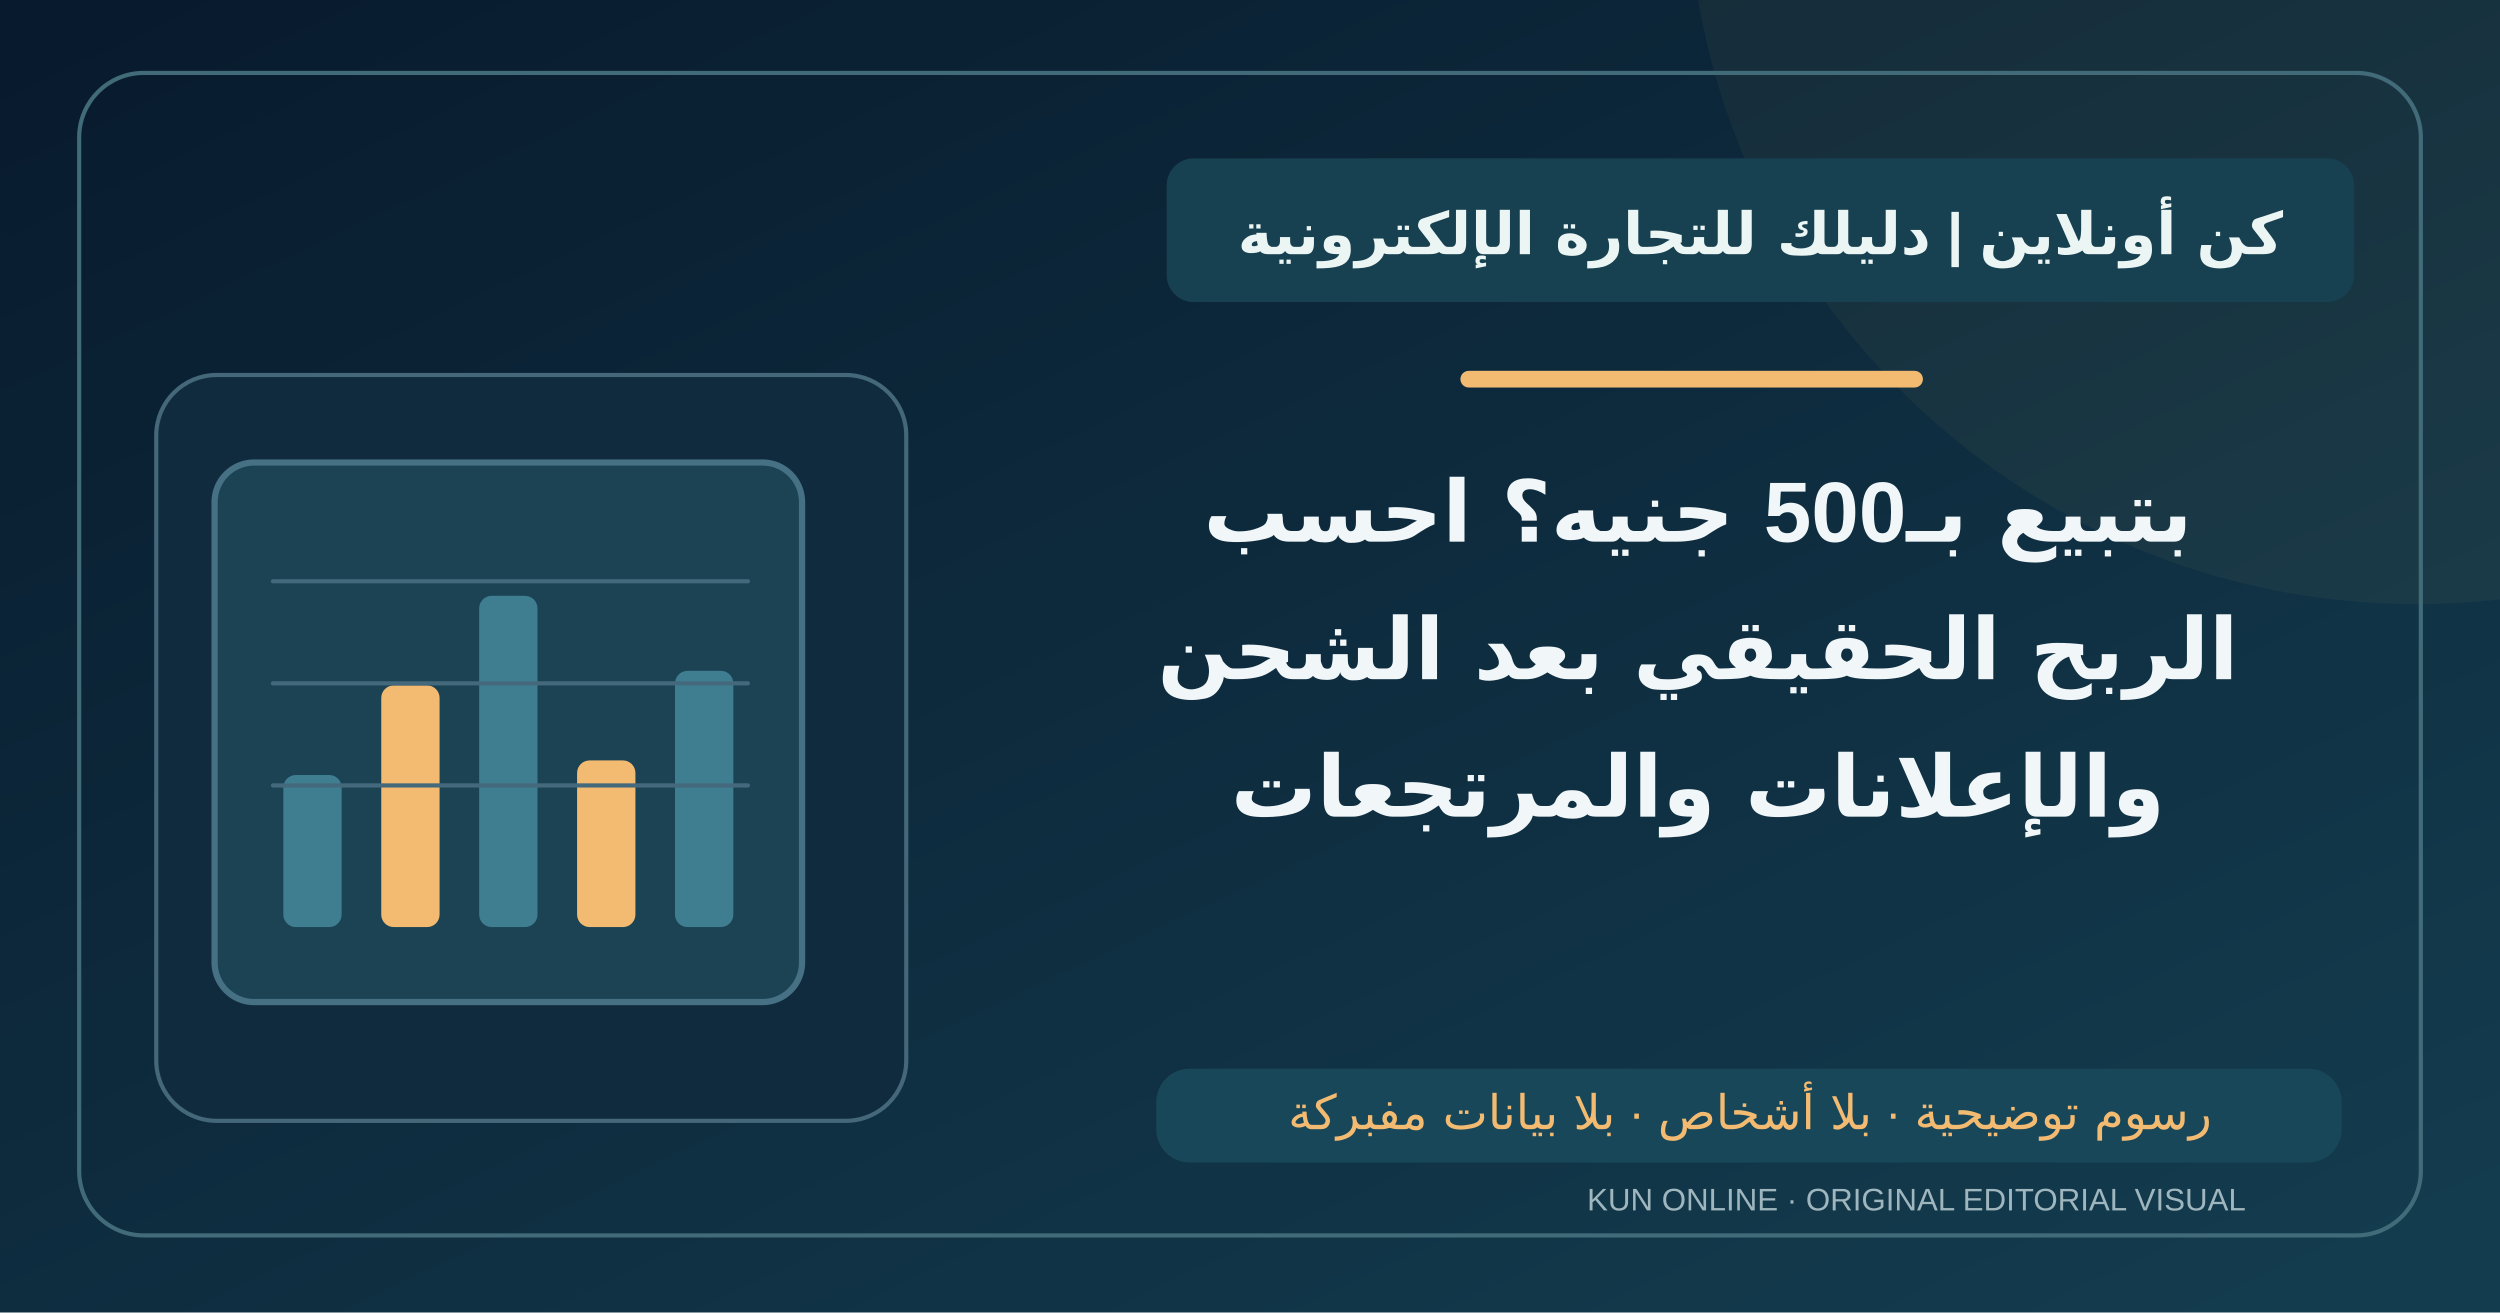
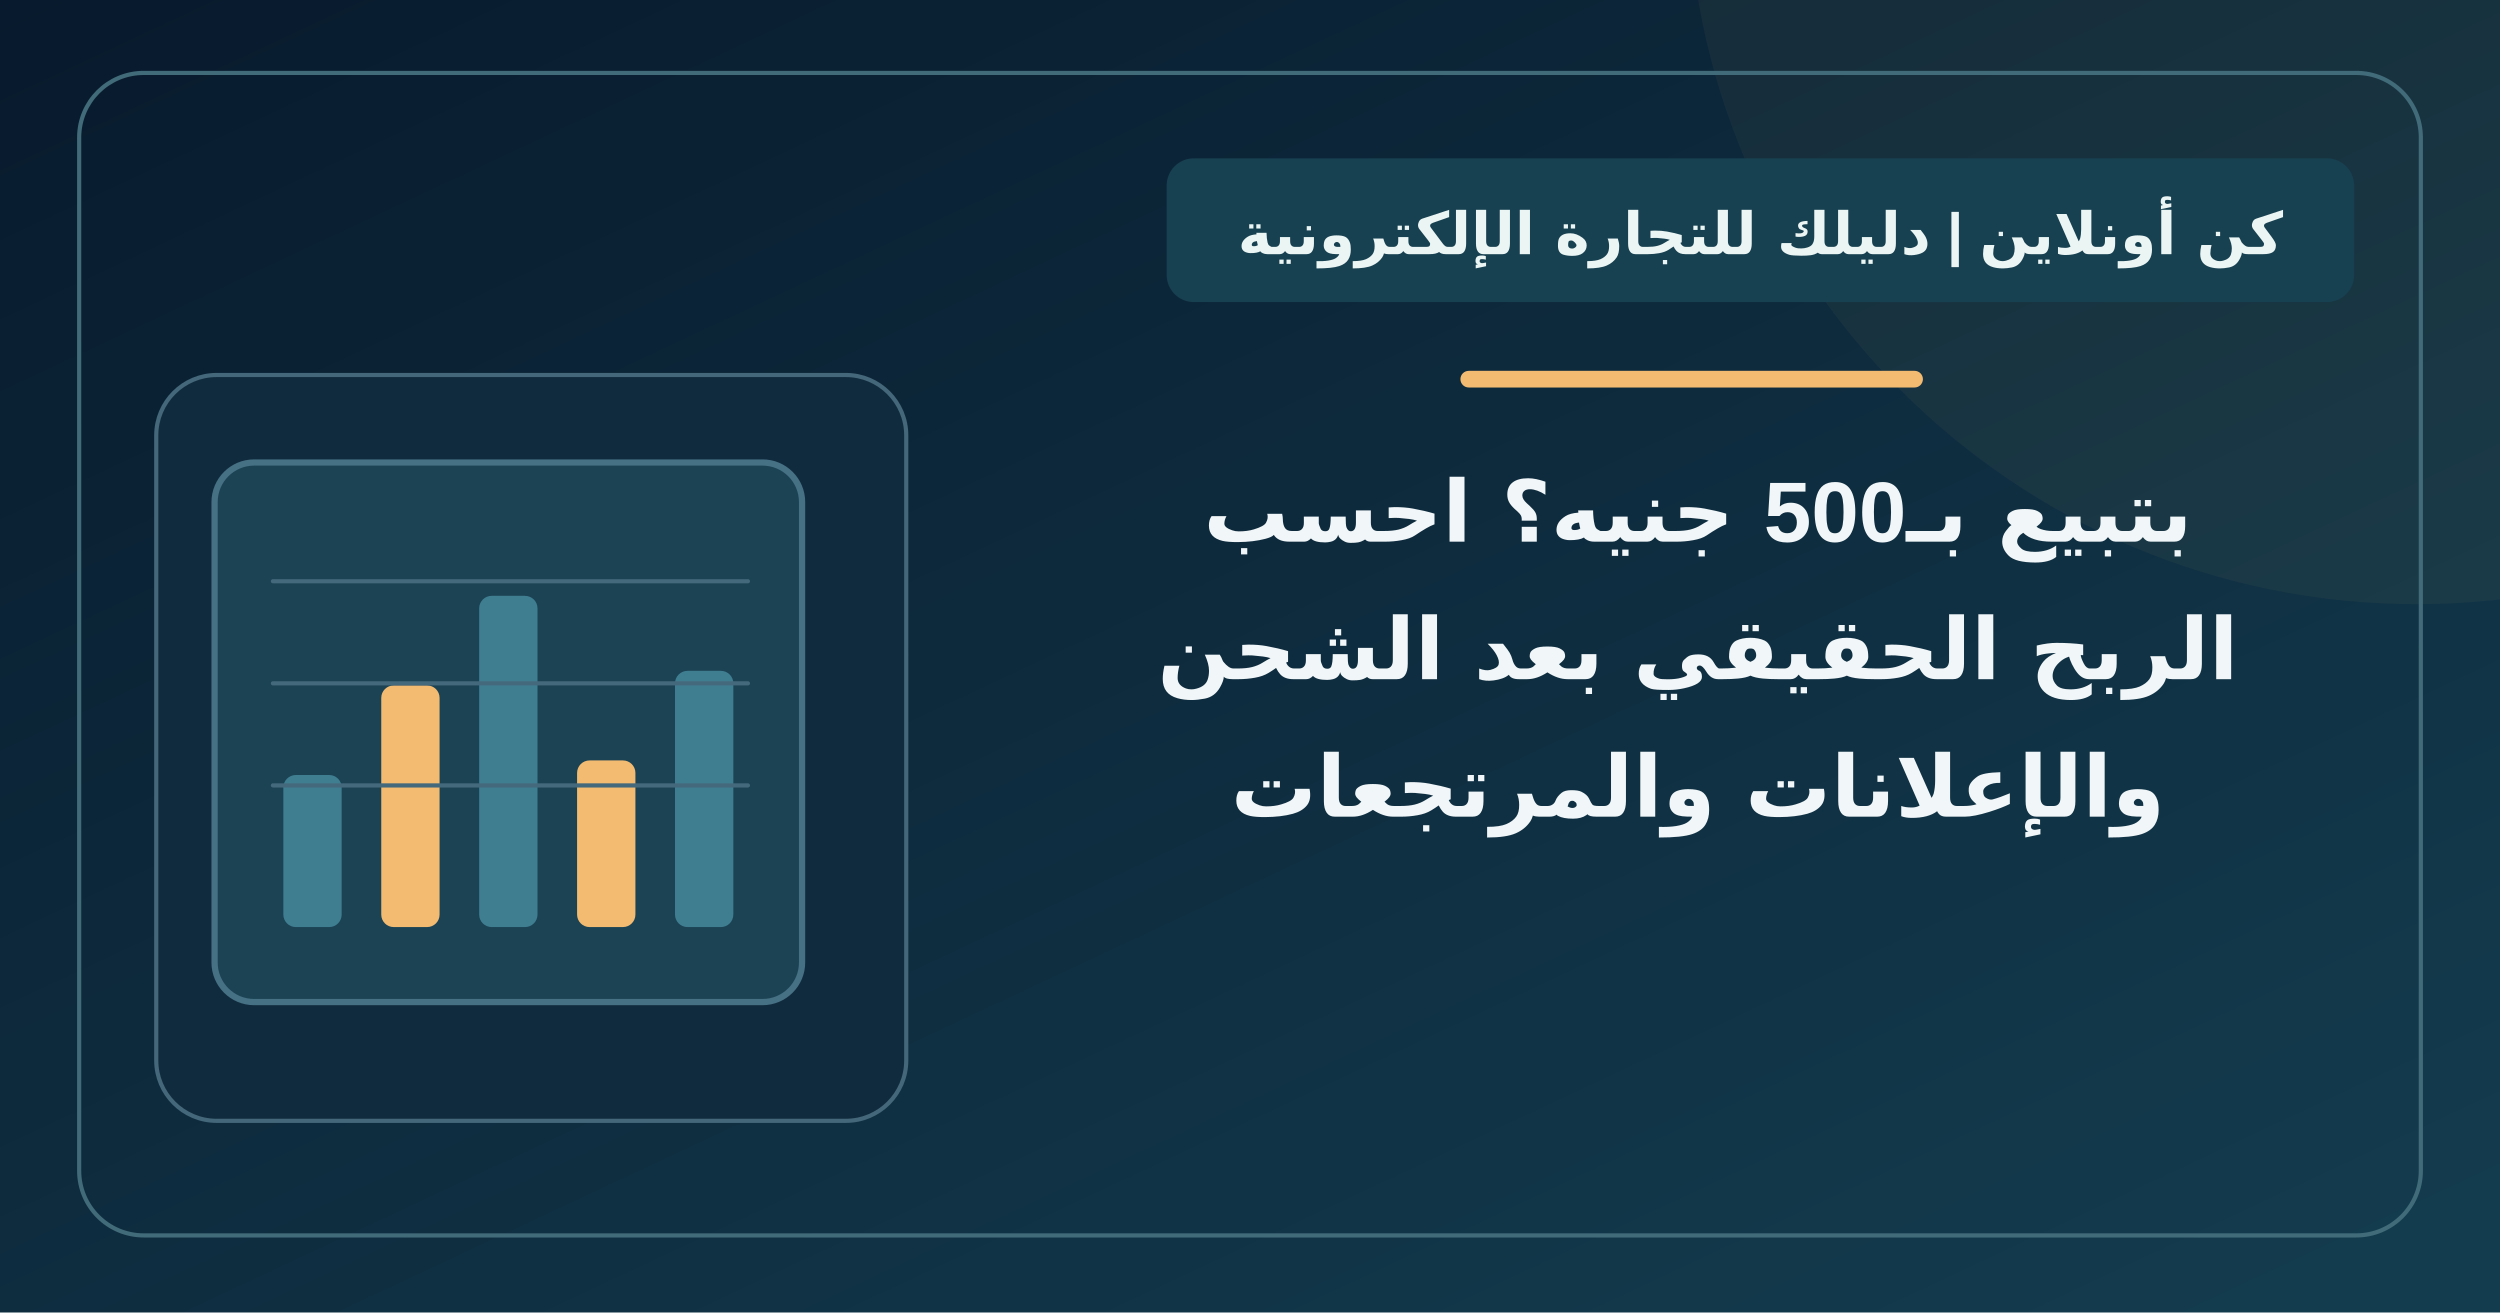
<svg xmlns="http://www.w3.org/2000/svg" width="1200" height="630" viewBox="0 0 1200 630" role="img" aria-labelledby="title desc">
  <defs>
    <linearGradient id="g" x2=".9" y2="1">
      <stop stop-color="#081a2d" />
      <stop offset="1" stop-color="#133c4e" />
    </linearGradient>
  </defs>
  <rect width="1200" height="630" fill="url(#g)" />
  <circle cx="1160" cy="-60" r="350" fill="#f2bb71" opacity=".05" />
  <rect x="38" y="35" width="1124" height="558" rx="31" fill="none" stroke="#426b79" stroke-width="2" />
  <rect x="75" y="180" width="360" height="358" rx="29" fill="#102b3d" stroke="#446779" stroke-width="2" />
  <rect x="103" y="222" width="282" height="259" rx="19" fill="#1b4354" stroke="#467084" stroke-width="3" />
  <rect x="136" y="372" width="28" height="73" rx="6" fill="#3f7d91" stroke="none" stroke-width="3" />
  <rect x="183" y="329" width="28" height="116" rx="6" fill="#f2bb71" stroke="none" stroke-width="3" />
  <rect x="230" y="286" width="28" height="159" rx="6" fill="#3f7d91" stroke="none" stroke-width="3" />
  <rect x="277" y="365" width="28" height="80" rx="6" fill="#f2bb71" stroke="none" stroke-width="3" />
  <rect x="324" y="322" width="28" height="123" rx="6" fill="#3f7d91" stroke="none" stroke-width="3" />
  <path d="M131 279 L359 279" stroke="#45697c" stroke-width="2" stroke-linecap="round" fill="none" />
  <path d="M131 328 L359 328" stroke="#45697c" stroke-width="2" stroke-linecap="round" fill="none" />
  <path d="M131 377 L359 377" stroke="#45697c" stroke-width="2" stroke-linecap="round" fill="none" />
  <rect x="560" y="76" width="570" height="69" rx="13" fill="#174050" />
  <text x="845" y="122" text-anchor="middle" direction="rtl" font-family="Cairo,Tajawal,Arial,sans-serif" font-weight="700" font-size="28" fill="#eaf5f4">كن أونلاين | دليلك للتجارة الإلكترونية</text>
  <rect x="701" y="178" width="222" height="8" rx="4" fill="#f2bb71" />
  <text x="815" y="260" text-anchor="middle" direction="rtl" font-family="Cairo,Tajawal,Arial,sans-serif" font-weight="700" font-size="41" fill="#f1f6f8">بتبيع بـ500 جنيه؟ احسب</text>
  <text x="815" y="326" text-anchor="middle" direction="rtl" font-family="Cairo,Tajawal,Arial,sans-serif" font-weight="700" font-size="41" fill="#f1f6f8">الربح الحقيقي بعد الشحن</text>
  <text x="815" y="392" text-anchor="middle" direction="rtl" font-family="Cairo,Tajawal,Arial,sans-serif" font-weight="700" font-size="41" fill="#f1f6f8">والإعلانات والمرتجعات</text>
-   <rect x="555" y="513" width="569" height="45" rx="16" fill="#19475a" />
-   <text x="840" y="542" text-anchor="middle" direction="rtl" font-family="Cairo,Tajawal,Arial,sans-serif" font-size="23" fill="#f2bb71">رسوم توضيحية · بلا أشخاص · بلا بيانات مفبركة</text>
-   <text x="1078" y="581" text-anchor="end" font-family="Arial,sans-serif" font-size="15" fill="#9fb6be">KUN ONLINE · ORIGINAL EDITORIAL VISUAL</text>
</svg>
